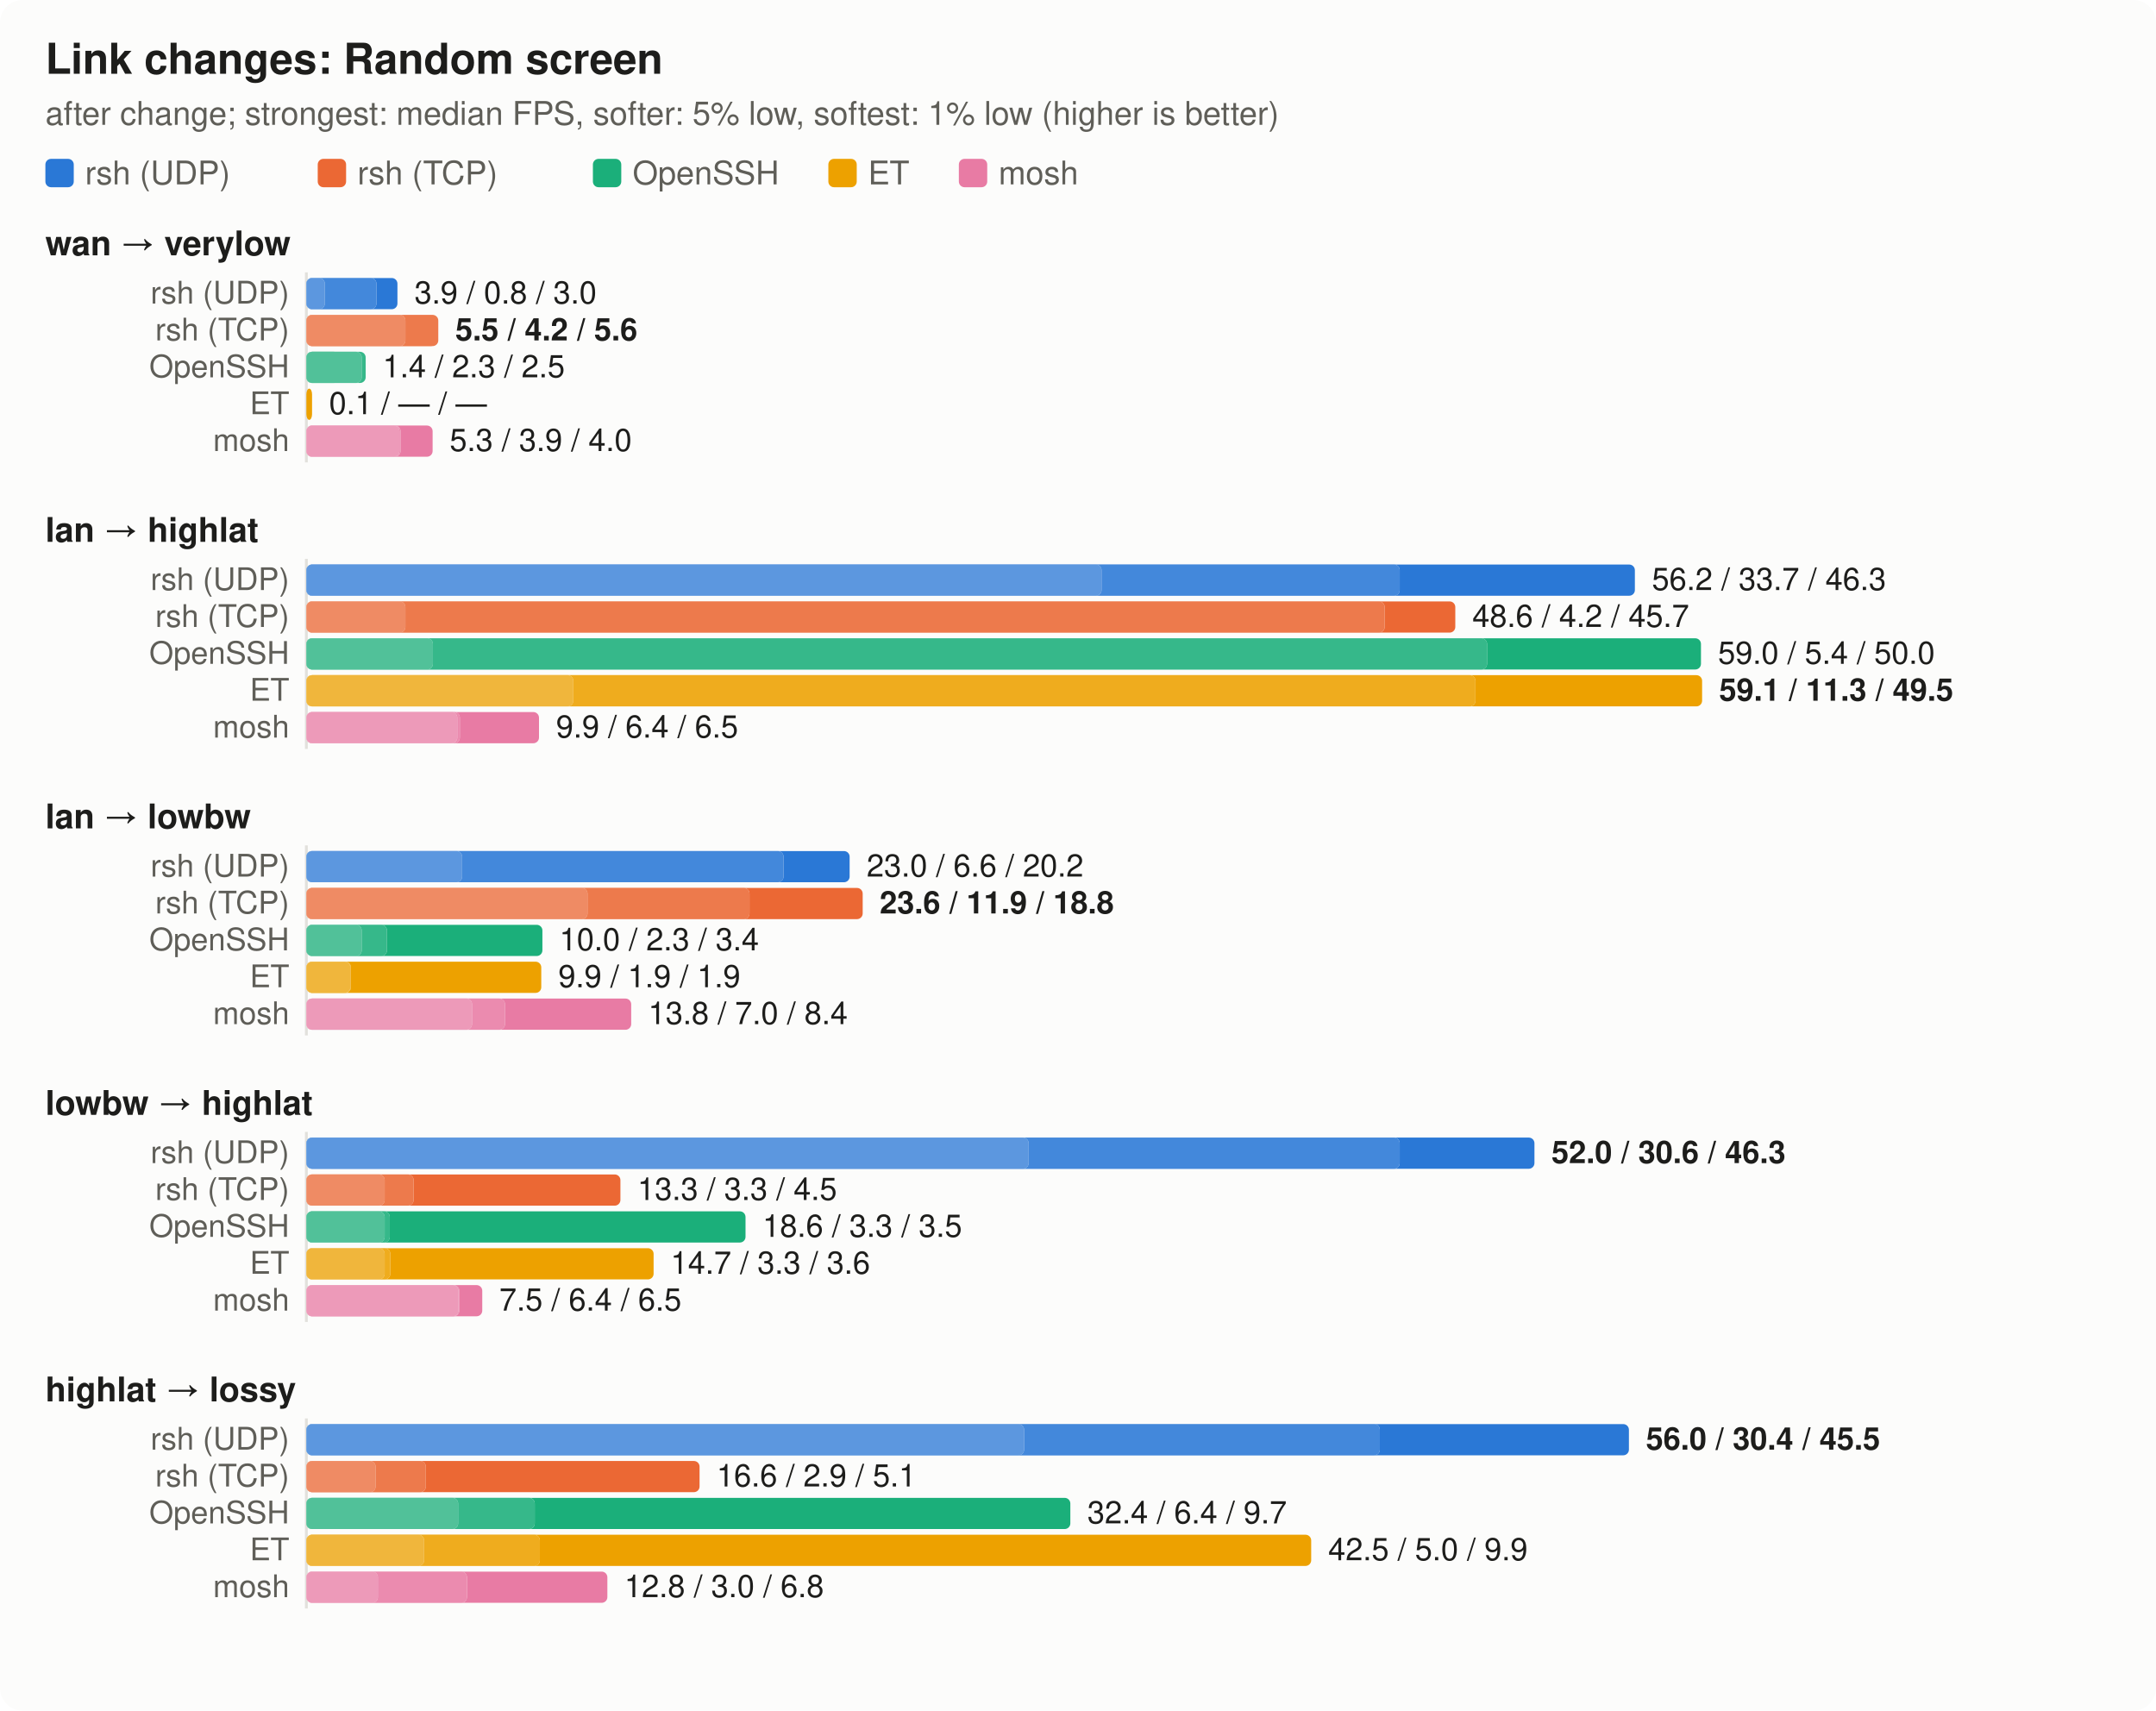
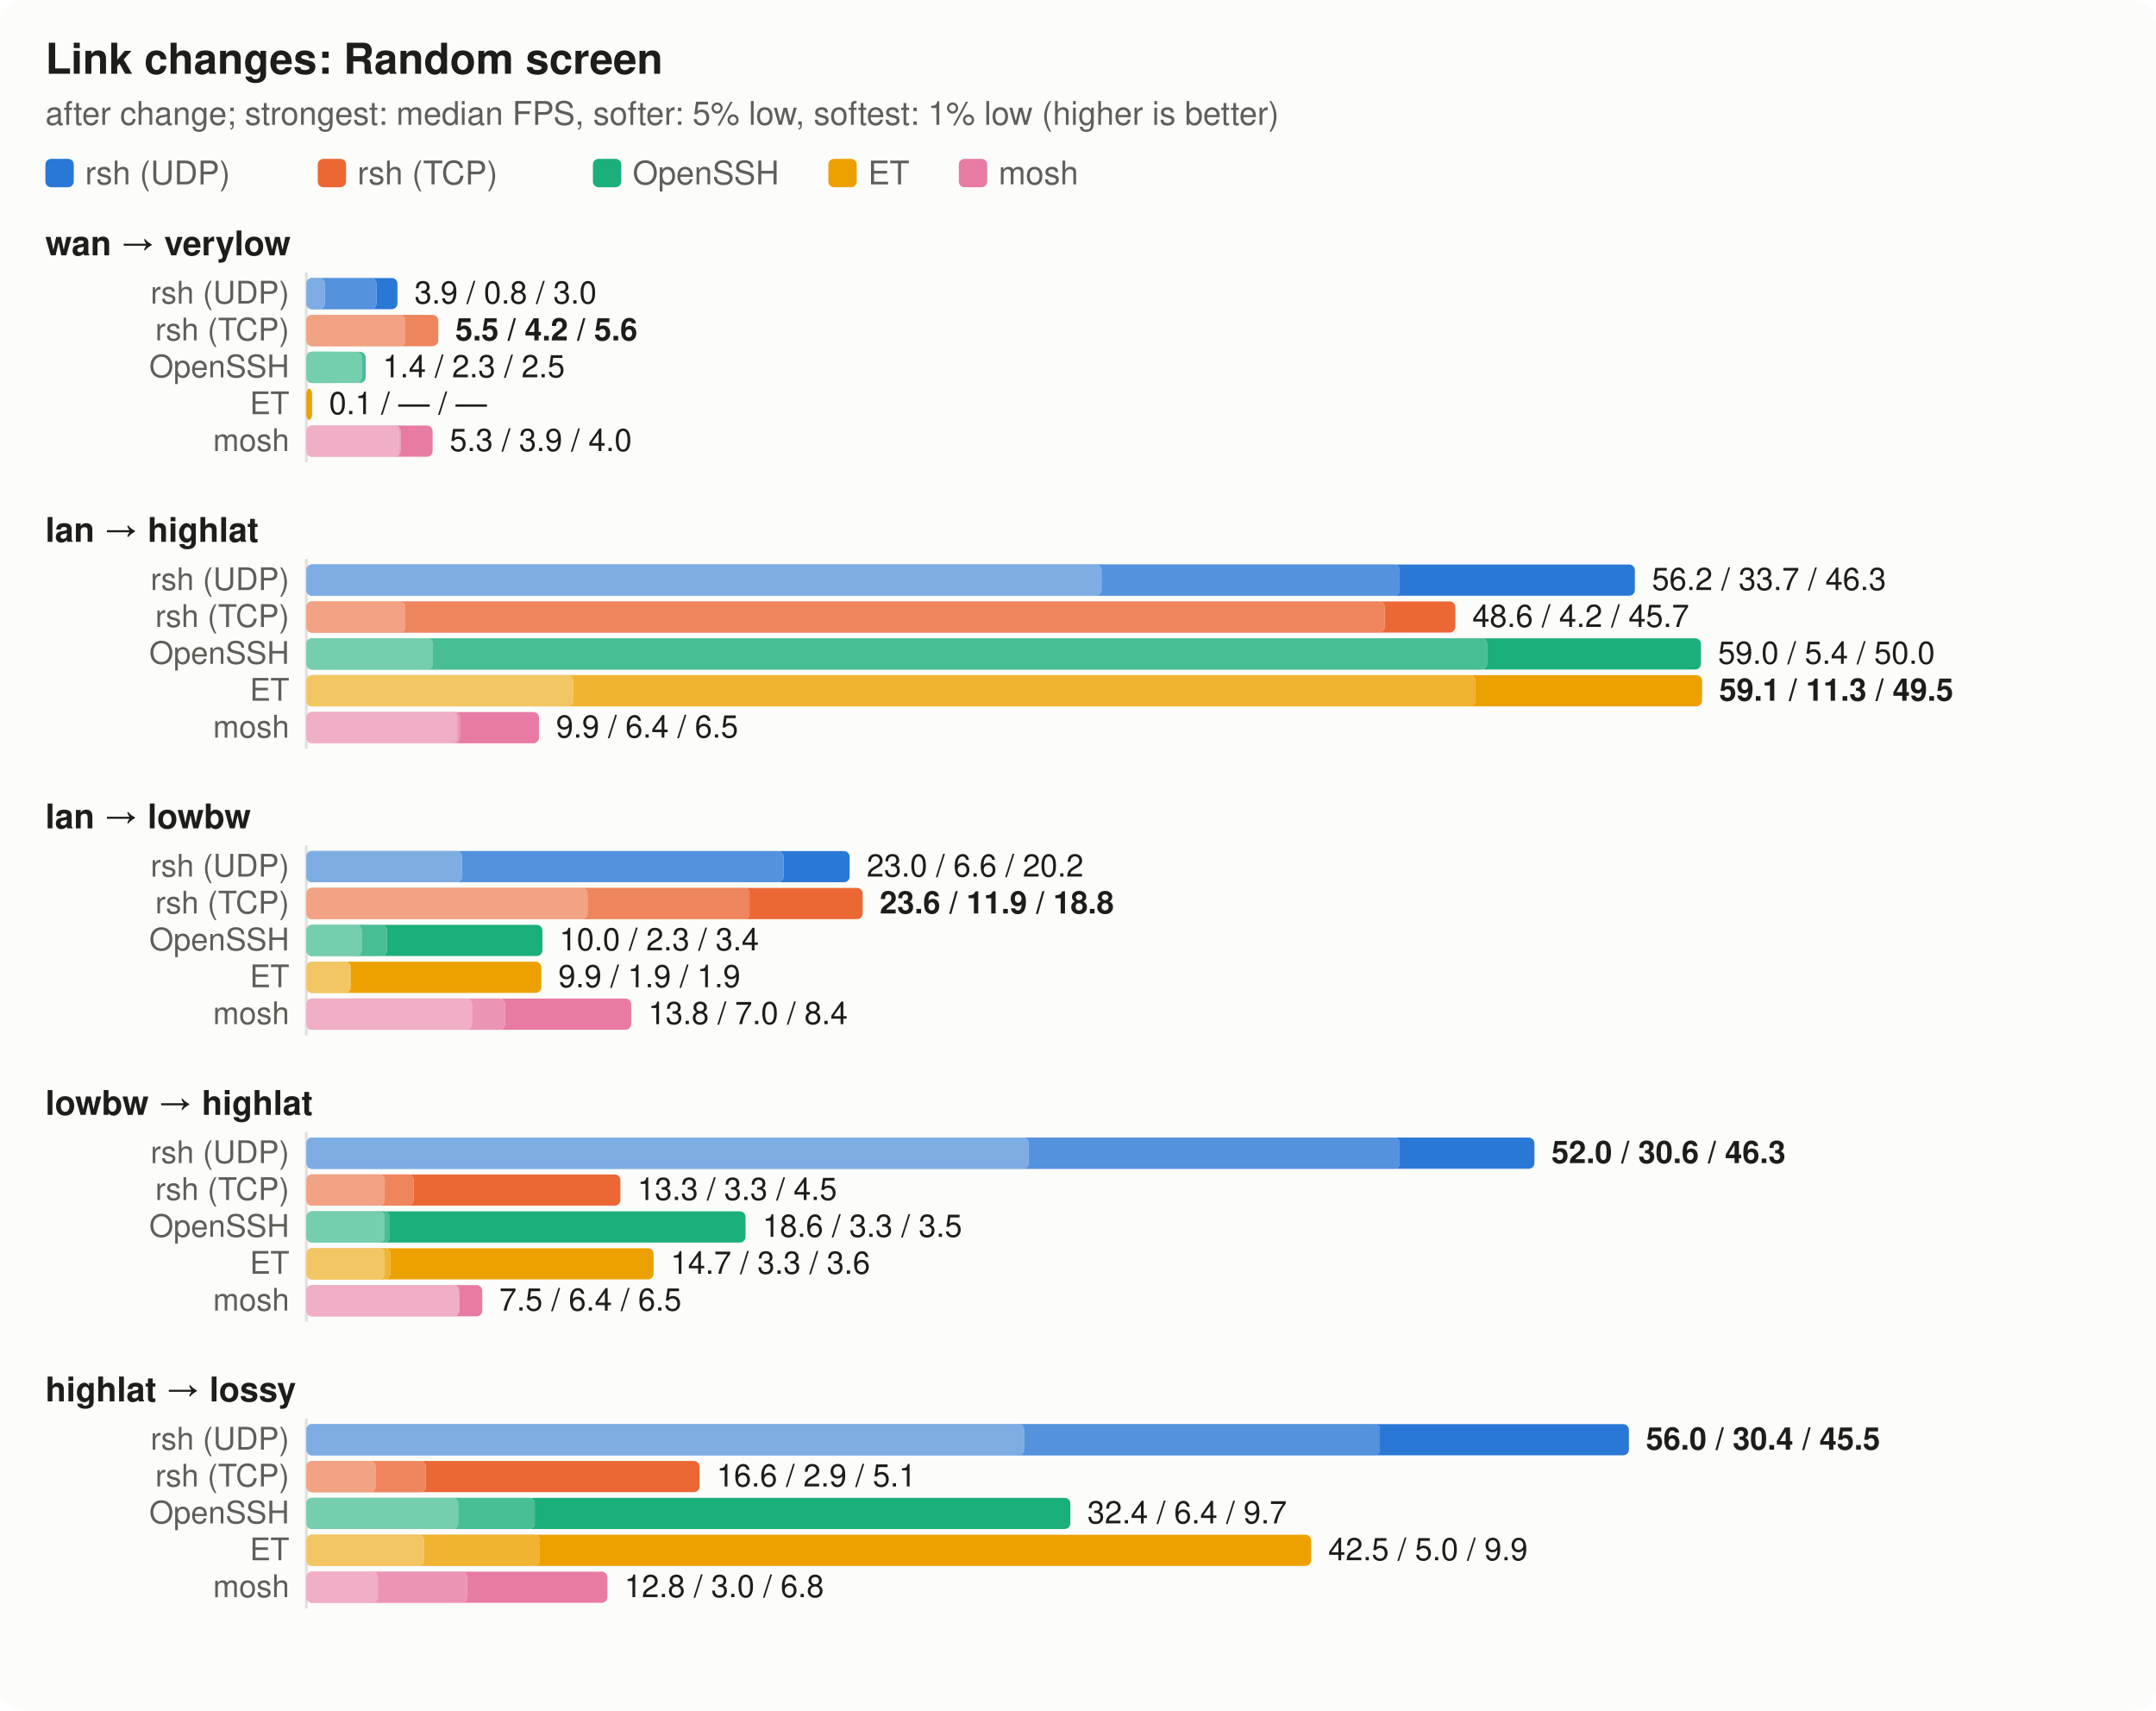
<svg xmlns="http://www.w3.org/2000/svg" width="760" height="603" viewBox="0 0 760 603" role="img" aria-label="Link changes: Random screen">
  <style>svg{font-family:-apple-system,BlinkMacSystemFont,'Segoe UI',Helvetica,Arial,sans-serif}.bg{fill:#fcfcfb}.t1{fill:#1d1d1b}.t2{fill:#5f5e58}.axis{stroke:#e2e1dc}.s-rsh{fill:#2a78d6}.s-rsh_tcp{fill:#eb6834}.s-ssh{fill:#1baf7a}.s-et{fill:#eda100}.s-mosh{fill:#e87ba4}@media (prefers-color-scheme:dark){.bg{fill:#1a1a19}.t1{fill:#f0efec}.t2{fill:#c3c2b7}.axis{stroke:#3a3a37}.s-rsh{fill:#3987e5}.s-rsh_tcp{fill:#d95926}.s-ssh{fill:#199e70}.s-et{fill:#c98500}.s-mosh{fill:#d55181}}</style>
  <rect class="bg" width="100%" height="100%" rx="8" />
  <text class="t1" x="16" y="26" font-size="15" font-weight="600">Link changes: Random screen</text>
  <text class="t2" x="16" y="44" font-size="11.5">after change; strongest: median FPS, softer: 5% low, softest: 1% low (higher is better)</text>
  <rect class="s-rsh" x="16" y="56" width="10" height="10" rx="2" />
  <text class="t2" x="30" y="65" font-size="11.5">rsh (UDP)</text>
  <rect class="s-rsh_tcp" x="112" y="56" width="10" height="10" rx="2" />
  <text class="t2" x="126" y="65" font-size="11.5">rsh (TCP)</text>
  <rect class="s-ssh" x="209" y="56" width="10" height="10" rx="2" />
  <text class="t2" x="223" y="65" font-size="11.5">OpenSSH</text>
  <rect class="s-et" x="292" y="56" width="10" height="10" rx="2" />
  <text class="t2" x="306" y="65" font-size="11.5">ET</text>
  <rect class="s-mosh" x="338" y="56" width="10" height="10" rx="2" />
  <text class="t2" x="352" y="65" font-size="11.5">mosh</text>
  <text class="t1" x="16" y="90" font-size="12" font-weight="600">wan → verylow</text>
  <line class="axis" x1="108" y1="96" x2="108" y2="163" stroke-width="1" />
  <text class="t2" x="102" y="107" font-size="11" text-anchor="end">rsh (UDP)</text>
  <rect class="s-rsh" x="108" y="98" width="32.1" height="11" rx="2" />
  <rect class="bg" x="108" y="98" width="24.7" height="11" rx="2" />
-   <rect class="s-rsh" x="108" y="98" width="24.7" height="11" rx="2" opacity="0.88" />
+   <rect class="s-rsh" x="108" y="98" width="24.7" height="11" rx="2" opacity="0.8" />
  <rect class="bg" x="108" y="98" width="6.5" height="11" rx="2" />
-   <rect class="s-rsh" x="108" y="98" width="6.5" height="11" rx="2" opacity="0.76" />
+   <rect class="s-rsh" x="108" y="98" width="6.5" height="11" rx="2" opacity="0.6" />
  <text class="t1" x="146.1" y="107" font-size="11">3.9 / 0.8 / 3.0</text>
  <text class="t2" x="102" y="120" font-size="11" text-anchor="end">rsh (TCP)</text>
  <rect class="s-rsh_tcp" x="108" y="111" width="45.8" height="11" rx="2" />
  <rect class="bg" x="108" y="111" width="46.5" height="11" rx="2" />
-   <rect class="s-rsh_tcp" x="108" y="111" width="46.5" height="11" rx="2" opacity="0.88" />
+   <rect class="s-rsh_tcp" x="108" y="111" width="46.5" height="11" rx="2" opacity="0.8" />
  <rect class="bg" x="108" y="111" width="34.9" height="11" rx="2" />
-   <rect class="s-rsh_tcp" x="108" y="111" width="34.9" height="11" rx="2" opacity="0.76" />
+   <rect class="s-rsh_tcp" x="108" y="111" width="34.9" height="11" rx="2" opacity="0.6" />
  <text class="t1" x="160.5" y="120" font-size="11" font-weight="600">5.5 / 4.2 / 5.6</text>
  <text class="t2" x="102" y="133" font-size="11" text-anchor="end">OpenSSH</text>
  <rect class="s-ssh" x="108" y="124" width="11.7" height="11" rx="2" />
  <rect class="bg" x="108" y="124" width="20.9" height="11" rx="2" />
-   <rect class="s-ssh" x="108" y="124" width="20.9" height="11" rx="2" opacity="0.88" />
+   <rect class="s-ssh" x="108" y="124" width="20.9" height="11" rx="2" opacity="0.8" />
  <rect class="bg" x="108" y="124" width="19.5" height="11" rx="2" />
-   <rect class="s-ssh" x="108" y="124" width="19.5" height="11" rx="2" opacity="0.76" />
+   <rect class="s-ssh" x="108" y="124" width="19.5" height="11" rx="2" opacity="0.6" />
  <text class="t1" x="134.9" y="133" font-size="11">1.4 / 2.3 / 2.5</text>
  <text class="t2" x="102" y="146" font-size="11" text-anchor="end">ET</text>
  <rect class="s-et" x="108" y="137" width="2.0" height="11" rx="2" />
  <text class="t1" x="116.0" y="146" font-size="11">0.1 / — / —</text>
  <text class="t2" x="102" y="159" font-size="11" text-anchor="end">mosh</text>
  <rect class="s-mosh" x="108" y="150" width="44.5" height="11" rx="2" />
  <rect class="bg" x="108" y="150" width="33.2" height="11" rx="2" />
-   <rect class="s-mosh" x="108" y="150" width="33.2" height="11" rx="2" opacity="0.88" />
+   <rect class="s-mosh" x="108" y="150" width="33.2" height="11" rx="2" opacity="0.8" />
  <rect class="bg" x="108" y="150" width="32.8" height="11" rx="2" />
-   <rect class="s-mosh" x="108" y="150" width="32.8" height="11" rx="2" opacity="0.76" />
+   <rect class="s-mosh" x="108" y="150" width="32.8" height="11" rx="2" opacity="0.6" />
  <text class="t1" x="158.5" y="159" font-size="11">5.3 / 3.9 / 4.0</text>
  <text class="t1" x="16" y="191" font-size="12" font-weight="600">lan → highlat</text>
  <line class="axis" x1="108" y1="197" x2="108" y2="264" stroke-width="1" />
  <text class="t2" x="102" y="208" font-size="11" text-anchor="end">rsh (UDP)</text>
  <rect class="s-rsh" x="108" y="199" width="468.3" height="11" rx="2" />
  <rect class="bg" x="108" y="199" width="385.4" height="11" rx="2" />
-   <rect class="s-rsh" x="108" y="199" width="385.4" height="11" rx="2" opacity="0.88" />
+   <rect class="s-rsh" x="108" y="199" width="385.4" height="11" rx="2" opacity="0.8" />
  <rect class="bg" x="108" y="199" width="280.3" height="11" rx="2" />
-   <rect class="s-rsh" x="108" y="199" width="280.3" height="11" rx="2" opacity="0.76" />
+   <rect class="s-rsh" x="108" y="199" width="280.3" height="11" rx="2" opacity="0.6" />
  <text class="t1" x="582.3" y="208" font-size="11">56.2 / 33.7 / 46.3</text>
  <text class="t2" x="102" y="221" font-size="11" text-anchor="end">rsh (TCP)</text>
  <rect class="s-rsh_tcp" x="108" y="212" width="405.0" height="11" rx="2" />
  <rect class="bg" x="108" y="212" width="380.1" height="11" rx="2" />
-   <rect class="s-rsh_tcp" x="108" y="212" width="380.1" height="11" rx="2" opacity="0.88" />
+   <rect class="s-rsh_tcp" x="108" y="212" width="380.1" height="11" rx="2" opacity="0.8" />
  <rect class="bg" x="108" y="212" width="34.9" height="11" rx="2" />
-   <rect class="s-rsh_tcp" x="108" y="212" width="34.9" height="11" rx="2" opacity="0.76" />
+   <rect class="s-rsh_tcp" x="108" y="212" width="34.9" height="11" rx="2" opacity="0.6" />
  <text class="t1" x="519.0" y="221" font-size="11">48.6 / 4.2 / 45.7</text>
  <text class="t2" x="102" y="234" font-size="11" text-anchor="end">OpenSSH</text>
  <rect class="s-ssh" x="108" y="225" width="491.6" height="11" rx="2" />
  <rect class="bg" x="108" y="225" width="416.2" height="11" rx="2" />
-   <rect class="s-ssh" x="108" y="225" width="416.2" height="11" rx="2" opacity="0.88" />
+   <rect class="s-ssh" x="108" y="225" width="416.2" height="11" rx="2" opacity="0.8" />
  <rect class="bg" x="108" y="225" width="44.6" height="11" rx="2" />
-   <rect class="s-ssh" x="108" y="225" width="44.6" height="11" rx="2" opacity="0.76" />
+   <rect class="s-ssh" x="108" y="225" width="44.6" height="11" rx="2" opacity="0.6" />
  <text class="t1" x="605.6" y="234" font-size="11">59.0 / 5.4 / 50.0</text>
  <text class="t2" x="102" y="247" font-size="11" text-anchor="end">ET</text>
  <rect class="s-et" x="108" y="238" width="492.0" height="11" rx="2" />
  <rect class="bg" x="108" y="238" width="412.1" height="11" rx="2" />
-   <rect class="s-et" x="108" y="238" width="412.1" height="11" rx="2" opacity="0.88" />
+   <rect class="s-et" x="108" y="238" width="412.1" height="11" rx="2" opacity="0.8" />
  <rect class="bg" x="108" y="238" width="94.1" height="11" rx="2" />
-   <rect class="s-et" x="108" y="238" width="94.1" height="11" rx="2" opacity="0.76" />
+   <rect class="s-et" x="108" y="238" width="94.1" height="11" rx="2" opacity="0.6" />
  <text class="t1" x="606.0" y="247" font-size="11" font-weight="600">59.1 / 11.3 / 49.5</text>
  <text class="t2" x="102" y="260" font-size="11" text-anchor="end">mosh</text>
  <rect class="s-mosh" x="108" y="251" width="82.0" height="11" rx="2" />
  <rect class="bg" x="108" y="251" width="54.1" height="11" rx="2" />
-   <rect class="s-mosh" x="108" y="251" width="54.1" height="11" rx="2" opacity="0.88" />
+   <rect class="s-mosh" x="108" y="251" width="54.1" height="11" rx="2" opacity="0.8" />
  <rect class="bg" x="108" y="251" width="53.2" height="11" rx="2" />
-   <rect class="s-mosh" x="108" y="251" width="53.2" height="11" rx="2" opacity="0.76" />
+   <rect class="s-mosh" x="108" y="251" width="53.2" height="11" rx="2" opacity="0.6" />
  <text class="t1" x="196.0" y="260" font-size="11">9.9 / 6.4 / 6.5</text>
  <text class="t1" x="16" y="292" font-size="12" font-weight="600">lan → lowbw</text>
  <line class="axis" x1="108" y1="298" x2="108" y2="365" stroke-width="1" />
  <text class="t2" x="102" y="309" font-size="11" text-anchor="end">rsh (UDP)</text>
  <rect class="s-rsh" x="108" y="300" width="191.5" height="11" rx="2" />
  <rect class="bg" x="108" y="300" width="168.2" height="11" rx="2" />
-   <rect class="s-rsh" x="108" y="300" width="168.2" height="11" rx="2" opacity="0.88" />
+   <rect class="s-rsh" x="108" y="300" width="168.2" height="11" rx="2" opacity="0.8" />
  <rect class="bg" x="108" y="300" width="54.9" height="11" rx="2" />
-   <rect class="s-rsh" x="108" y="300" width="54.9" height="11" rx="2" opacity="0.76" />
+   <rect class="s-rsh" x="108" y="300" width="54.9" height="11" rx="2" opacity="0.6" />
  <text class="t1" x="305.5" y="309" font-size="11">23.0 / 6.6 / 20.2</text>
  <text class="t2" x="102" y="322" font-size="11" text-anchor="end">rsh (TCP)</text>
  <rect class="s-rsh_tcp" x="108" y="313" width="196.1" height="11" rx="2" />
  <rect class="bg" x="108" y="313" width="156.2" height="11" rx="2" />
-   <rect class="s-rsh_tcp" x="108" y="313" width="156.2" height="11" rx="2" opacity="0.88" />
+   <rect class="s-rsh_tcp" x="108" y="313" width="156.2" height="11" rx="2" opacity="0.8" />
  <rect class="bg" x="108" y="313" width="99.1" height="11" rx="2" />
-   <rect class="s-rsh_tcp" x="108" y="313" width="99.1" height="11" rx="2" opacity="0.76" />
+   <rect class="s-rsh_tcp" x="108" y="313" width="99.1" height="11" rx="2" opacity="0.6" />
  <text class="t1" x="310.1" y="322" font-size="11" font-weight="600">23.6 / 11.9 / 18.8</text>
  <text class="t2" x="102" y="335" font-size="11" text-anchor="end">OpenSSH</text>
  <rect class="s-ssh" x="108" y="326" width="83.2" height="11" rx="2" />
  <rect class="bg" x="108" y="326" width="28.4" height="11" rx="2" />
-   <rect class="s-ssh" x="108" y="326" width="28.4" height="11" rx="2" opacity="0.88" />
+   <rect class="s-ssh" x="108" y="326" width="28.4" height="11" rx="2" opacity="0.8" />
  <rect class="bg" x="108" y="326" width="19.5" height="11" rx="2" />
-   <rect class="s-ssh" x="108" y="326" width="19.5" height="11" rx="2" opacity="0.76" />
+   <rect class="s-ssh" x="108" y="326" width="19.5" height="11" rx="2" opacity="0.6" />
  <text class="t1" x="197.2" y="335" font-size="11">10.0 / 2.3 / 3.4</text>
  <text class="t2" x="102" y="348" font-size="11" text-anchor="end">ET</text>
  <rect class="s-et" x="108" y="339" width="82.8" height="11" rx="2" />
  <rect class="bg" x="108" y="339" width="15.7" height="11" rx="2" />
-   <rect class="s-et" x="108" y="339" width="15.7" height="11" rx="2" opacity="0.88" />
+   <rect class="s-et" x="108" y="339" width="15.7" height="11" rx="2" opacity="0.8" />
  <rect class="bg" x="108" y="339" width="15.5" height="11" rx="2" />
-   <rect class="s-et" x="108" y="339" width="15.5" height="11" rx="2" opacity="0.76" />
+   <rect class="s-et" x="108" y="339" width="15.5" height="11" rx="2" opacity="0.6" />
  <text class="t1" x="196.8" y="348" font-size="11">9.9 / 1.9 / 1.9</text>
  <text class="t2" x="102" y="361" font-size="11" text-anchor="end">mosh</text>
  <rect class="s-mosh" x="108" y="352" width="114.5" height="11" rx="2" />
  <rect class="bg" x="108" y="352" width="70.0" height="11" rx="2" />
-   <rect class="s-mosh" x="108" y="352" width="70.0" height="11" rx="2" opacity="0.88" />
+   <rect class="s-mosh" x="108" y="352" width="70.0" height="11" rx="2" opacity="0.8" />
  <rect class="bg" x="108" y="352" width="58.4" height="11" rx="2" />
-   <rect class="s-mosh" x="108" y="352" width="58.4" height="11" rx="2" opacity="0.76" />
+   <rect class="s-mosh" x="108" y="352" width="58.4" height="11" rx="2" opacity="0.6" />
  <text class="t1" x="228.5" y="361" font-size="11">13.8 / 7.0 / 8.4</text>
  <text class="t1" x="16" y="393" font-size="12" font-weight="600">lowbw → highlat</text>
  <line class="axis" x1="108" y1="399" x2="108" y2="466" stroke-width="1" />
  <text class="t2" x="102" y="410" font-size="11" text-anchor="end">rsh (UDP)</text>
  <rect class="s-rsh" x="108" y="401" width="432.9" height="11" rx="2" />
  <rect class="bg" x="108" y="401" width="385.4" height="11" rx="2" />
-   <rect class="s-rsh" x="108" y="401" width="385.4" height="11" rx="2" opacity="0.88" />
+   <rect class="s-rsh" x="108" y="401" width="385.4" height="11" rx="2" opacity="0.8" />
  <rect class="bg" x="108" y="401" width="254.6" height="11" rx="2" />
-   <rect class="s-rsh" x="108" y="401" width="254.6" height="11" rx="2" opacity="0.76" />
+   <rect class="s-rsh" x="108" y="401" width="254.6" height="11" rx="2" opacity="0.6" />
  <text class="t1" x="546.9" y="410" font-size="11" font-weight="600">52.0 / 30.6 / 46.3</text>
  <text class="t2" x="102" y="423" font-size="11" text-anchor="end">rsh (TCP)</text>
  <rect class="s-rsh_tcp" x="108" y="414" width="110.7" height="11" rx="2" />
  <rect class="bg" x="108" y="414" width="37.8" height="11" rx="2" />
-   <rect class="s-rsh_tcp" x="108" y="414" width="37.8" height="11" rx="2" opacity="0.88" />
+   <rect class="s-rsh_tcp" x="108" y="414" width="37.8" height="11" rx="2" opacity="0.8" />
  <rect class="bg" x="108" y="414" width="27.6" height="11" rx="2" />
-   <rect class="s-rsh_tcp" x="108" y="414" width="27.6" height="11" rx="2" opacity="0.76" />
+   <rect class="s-rsh_tcp" x="108" y="414" width="27.6" height="11" rx="2" opacity="0.6" />
  <text class="t1" x="224.7" y="423" font-size="11">13.3 / 3.3 / 4.5</text>
  <text class="t2" x="102" y="436" font-size="11" text-anchor="end">OpenSSH</text>
  <rect class="s-ssh" x="108" y="427" width="154.8" height="11" rx="2" />
  <rect class="bg" x="108" y="427" width="29.4" height="11" rx="2" />
-   <rect class="s-ssh" x="108" y="427" width="29.4" height="11" rx="2" opacity="0.88" />
+   <rect class="s-ssh" x="108" y="427" width="29.4" height="11" rx="2" opacity="0.8" />
  <rect class="bg" x="108" y="427" width="27.6" height="11" rx="2" />
-   <rect class="s-ssh" x="108" y="427" width="27.6" height="11" rx="2" opacity="0.76" />
+   <rect class="s-ssh" x="108" y="427" width="27.6" height="11" rx="2" opacity="0.6" />
  <text class="t1" x="268.8" y="436" font-size="11">18.6 / 3.3 / 3.5</text>
  <text class="t2" x="102" y="449" font-size="11" text-anchor="end">ET</text>
  <rect class="s-et" x="108" y="440" width="122.4" height="11" rx="2" />
  <rect class="bg" x="108" y="440" width="29.6" height="11" rx="2" />
-   <rect class="s-et" x="108" y="440" width="29.6" height="11" rx="2" opacity="0.88" />
+   <rect class="s-et" x="108" y="440" width="29.6" height="11" rx="2" opacity="0.8" />
  <rect class="bg" x="108" y="440" width="27.6" height="11" rx="2" />
-   <rect class="s-et" x="108" y="440" width="27.6" height="11" rx="2" opacity="0.76" />
+   <rect class="s-et" x="108" y="440" width="27.6" height="11" rx="2" opacity="0.6" />
  <text class="t1" x="236.4" y="449" font-size="11">14.7 / 3.3 / 3.6</text>
  <text class="t2" x="102" y="462" font-size="11" text-anchor="end">mosh</text>
  <rect class="s-mosh" x="108" y="453" width="62.0" height="11" rx="2" />
  <rect class="bg" x="108" y="453" width="53.9" height="11" rx="2" />
-   <rect class="s-mosh" x="108" y="453" width="53.9" height="11" rx="2" opacity="0.88" />
+   <rect class="s-mosh" x="108" y="453" width="53.9" height="11" rx="2" opacity="0.8" />
  <rect class="bg" x="108" y="453" width="53.6" height="11" rx="2" />
-   <rect class="s-mosh" x="108" y="453" width="53.6" height="11" rx="2" opacity="0.76" />
+   <rect class="s-mosh" x="108" y="453" width="53.6" height="11" rx="2" opacity="0.6" />
  <text class="t1" x="176.0" y="462" font-size="11">7.5 / 6.4 / 6.5</text>
  <text class="t1" x="16" y="494" font-size="12" font-weight="600">highlat → lossy</text>
  <line class="axis" x1="108" y1="500" x2="108" y2="567" stroke-width="1" />
  <text class="t2" x="102" y="511" font-size="11" text-anchor="end">rsh (UDP)</text>
  <rect class="s-rsh" x="108" y="502" width="466.2" height="11" rx="2" />
  <rect class="bg" x="108" y="502" width="378.4" height="11" rx="2" />
-   <rect class="s-rsh" x="108" y="502" width="378.4" height="11" rx="2" opacity="0.88" />
+   <rect class="s-rsh" x="108" y="502" width="378.4" height="11" rx="2" opacity="0.8" />
  <rect class="bg" x="108" y="502" width="253.0" height="11" rx="2" />
-   <rect class="s-rsh" x="108" y="502" width="253.0" height="11" rx="2" opacity="0.76" />
+   <rect class="s-rsh" x="108" y="502" width="253.0" height="11" rx="2" opacity="0.6" />
  <text class="t1" x="580.2" y="511" font-size="11" font-weight="600">56.0 / 30.4 / 45.5</text>
  <text class="t2" x="102" y="524" font-size="11" text-anchor="end">rsh (TCP)</text>
  <rect class="s-rsh_tcp" x="108" y="515" width="138.6" height="11" rx="2" />
  <rect class="bg" x="108" y="515" width="42.1" height="11" rx="2" />
-   <rect class="s-rsh_tcp" x="108" y="515" width="42.1" height="11" rx="2" opacity="0.88" />
+   <rect class="s-rsh_tcp" x="108" y="515" width="42.1" height="11" rx="2" opacity="0.8" />
  <rect class="bg" x="108" y="515" width="24.4" height="11" rx="2" />
-   <rect class="s-rsh_tcp" x="108" y="515" width="24.4" height="11" rx="2" opacity="0.76" />
+   <rect class="s-rsh_tcp" x="108" y="515" width="24.4" height="11" rx="2" opacity="0.6" />
  <text class="t1" x="252.6" y="524" font-size="11">16.6 / 2.9 / 5.1</text>
  <text class="t2" x="102" y="537" font-size="11" text-anchor="end">OpenSSH</text>
  <rect class="s-ssh" x="108" y="528" width="269.3" height="11" rx="2" />
  <rect class="bg" x="108" y="528" width="80.5" height="11" rx="2" />
-   <rect class="s-ssh" x="108" y="528" width="80.5" height="11" rx="2" opacity="0.88" />
+   <rect class="s-ssh" x="108" y="528" width="80.5" height="11" rx="2" opacity="0.8" />
  <rect class="bg" x="108" y="528" width="53.5" height="11" rx="2" />
-   <rect class="s-ssh" x="108" y="528" width="53.5" height="11" rx="2" opacity="0.76" />
+   <rect class="s-ssh" x="108" y="528" width="53.5" height="11" rx="2" opacity="0.6" />
  <text class="t1" x="383.3" y="537" font-size="11">32.4 / 6.4 / 9.7</text>
  <text class="t2" x="102" y="550" font-size="11" text-anchor="end">ET</text>
  <rect class="s-et" x="108" y="541" width="354.2" height="11" rx="2" />
  <rect class="bg" x="108" y="541" width="82.3" height="11" rx="2" />
-   <rect class="s-et" x="108" y="541" width="82.3" height="11" rx="2" opacity="0.88" />
+   <rect class="s-et" x="108" y="541" width="82.3" height="11" rx="2" opacity="0.8" />
  <rect class="bg" x="108" y="541" width="41.5" height="11" rx="2" />
-   <rect class="s-et" x="108" y="541" width="41.5" height="11" rx="2" opacity="0.76" />
+   <rect class="s-et" x="108" y="541" width="41.5" height="11" rx="2" opacity="0.6" />
  <text class="t1" x="468.2" y="550" font-size="11">42.5 / 5.0 / 9.9</text>
  <text class="t2" x="102" y="563" font-size="11" text-anchor="end">mosh</text>
  <rect class="s-mosh" x="108" y="554" width="106.1" height="11" rx="2" />
  <rect class="bg" x="108" y="554" width="56.6" height="11" rx="2" />
-   <rect class="s-mosh" x="108" y="554" width="56.6" height="11" rx="2" opacity="0.88" />
+   <rect class="s-mosh" x="108" y="554" width="56.6" height="11" rx="2" opacity="0.8" />
  <rect class="bg" x="108" y="554" width="25.2" height="11" rx="2" />
-   <rect class="s-mosh" x="108" y="554" width="25.2" height="11" rx="2" opacity="0.76" />
+   <rect class="s-mosh" x="108" y="554" width="25.2" height="11" rx="2" opacity="0.6" />
  <text class="t1" x="220.1" y="563" font-size="11">12.8 / 3.0 / 6.8</text>
</svg>
